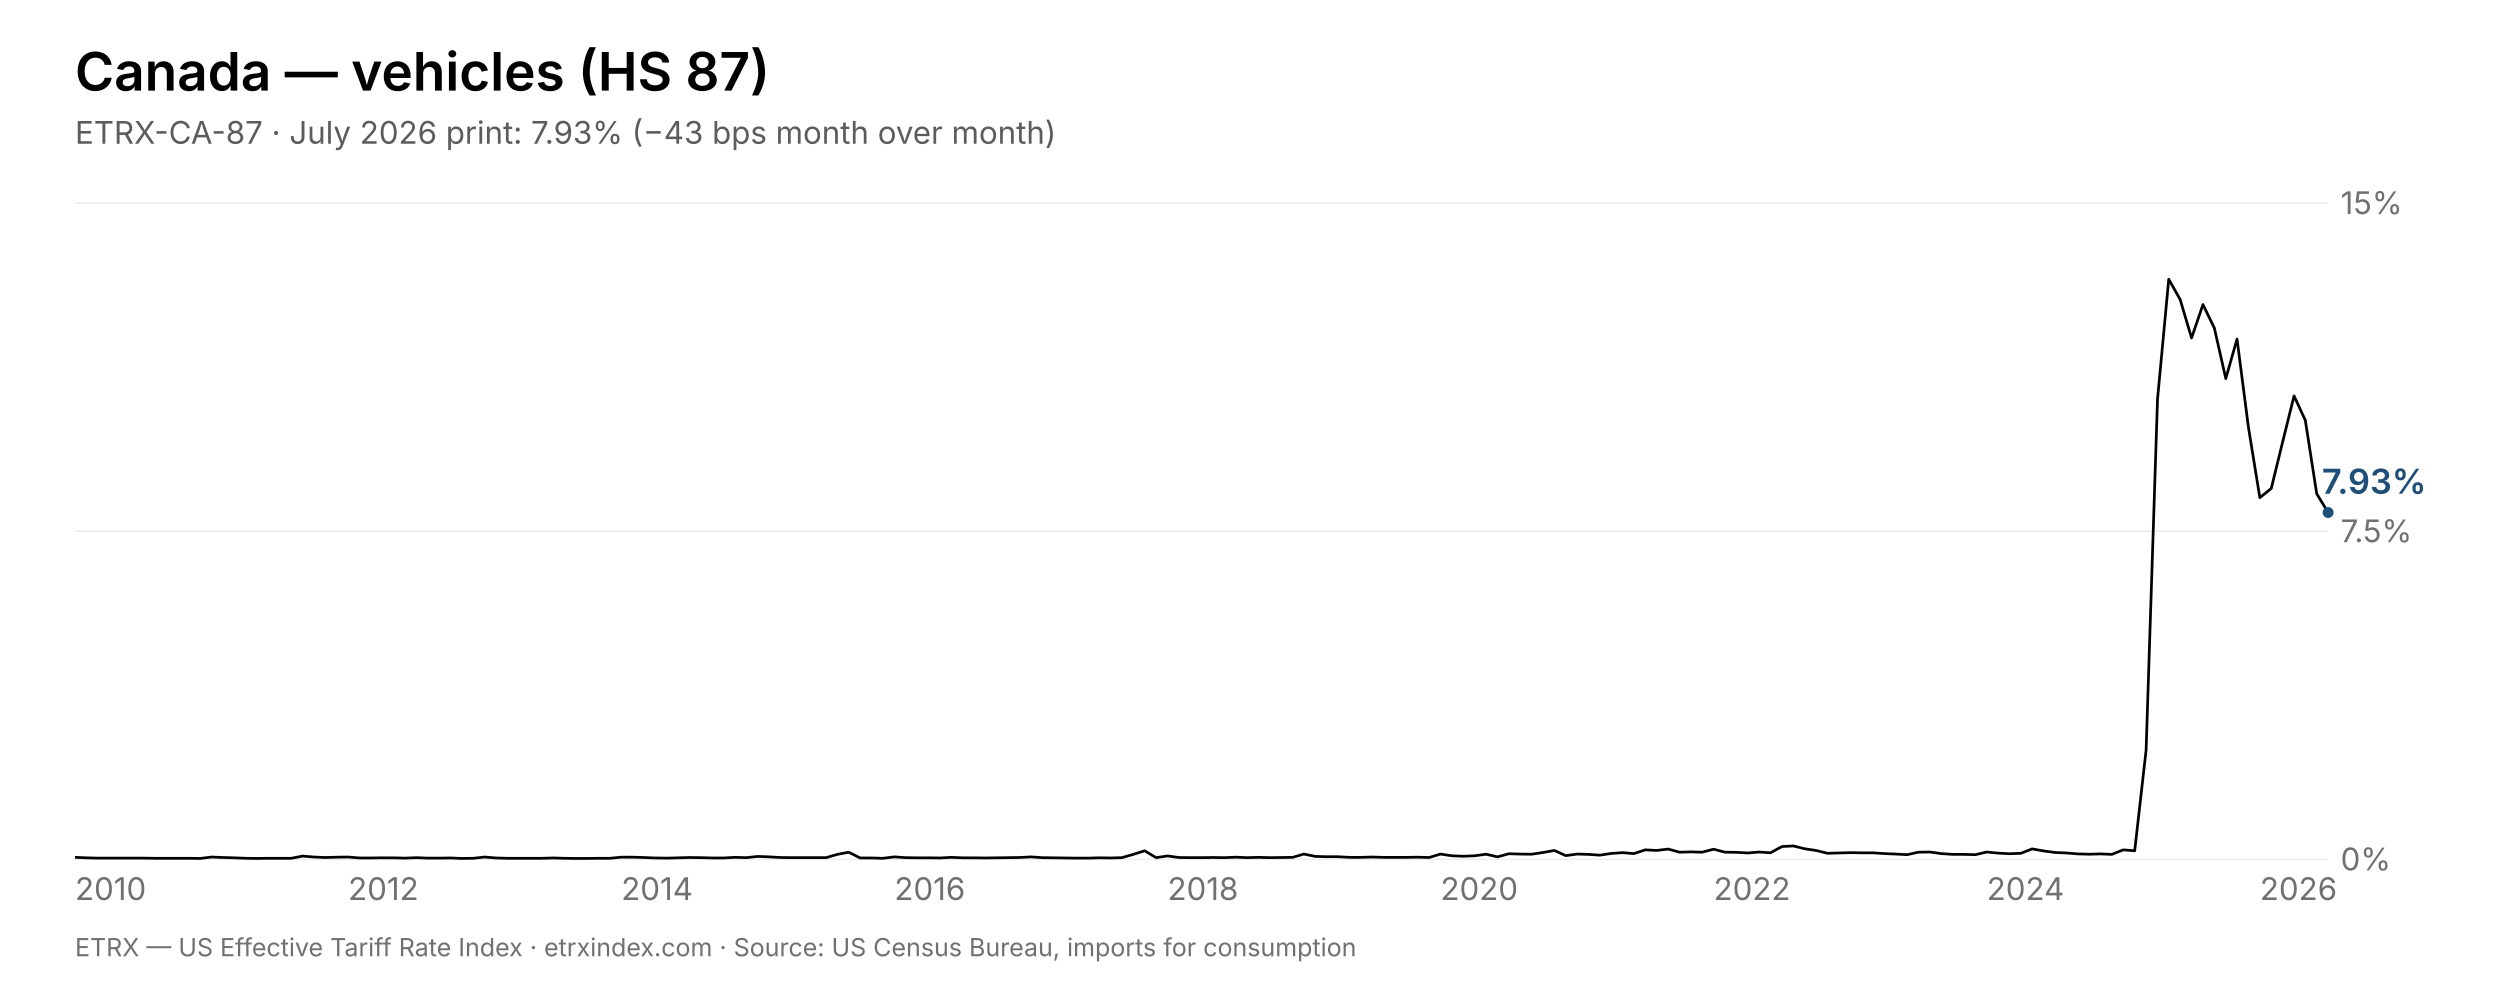
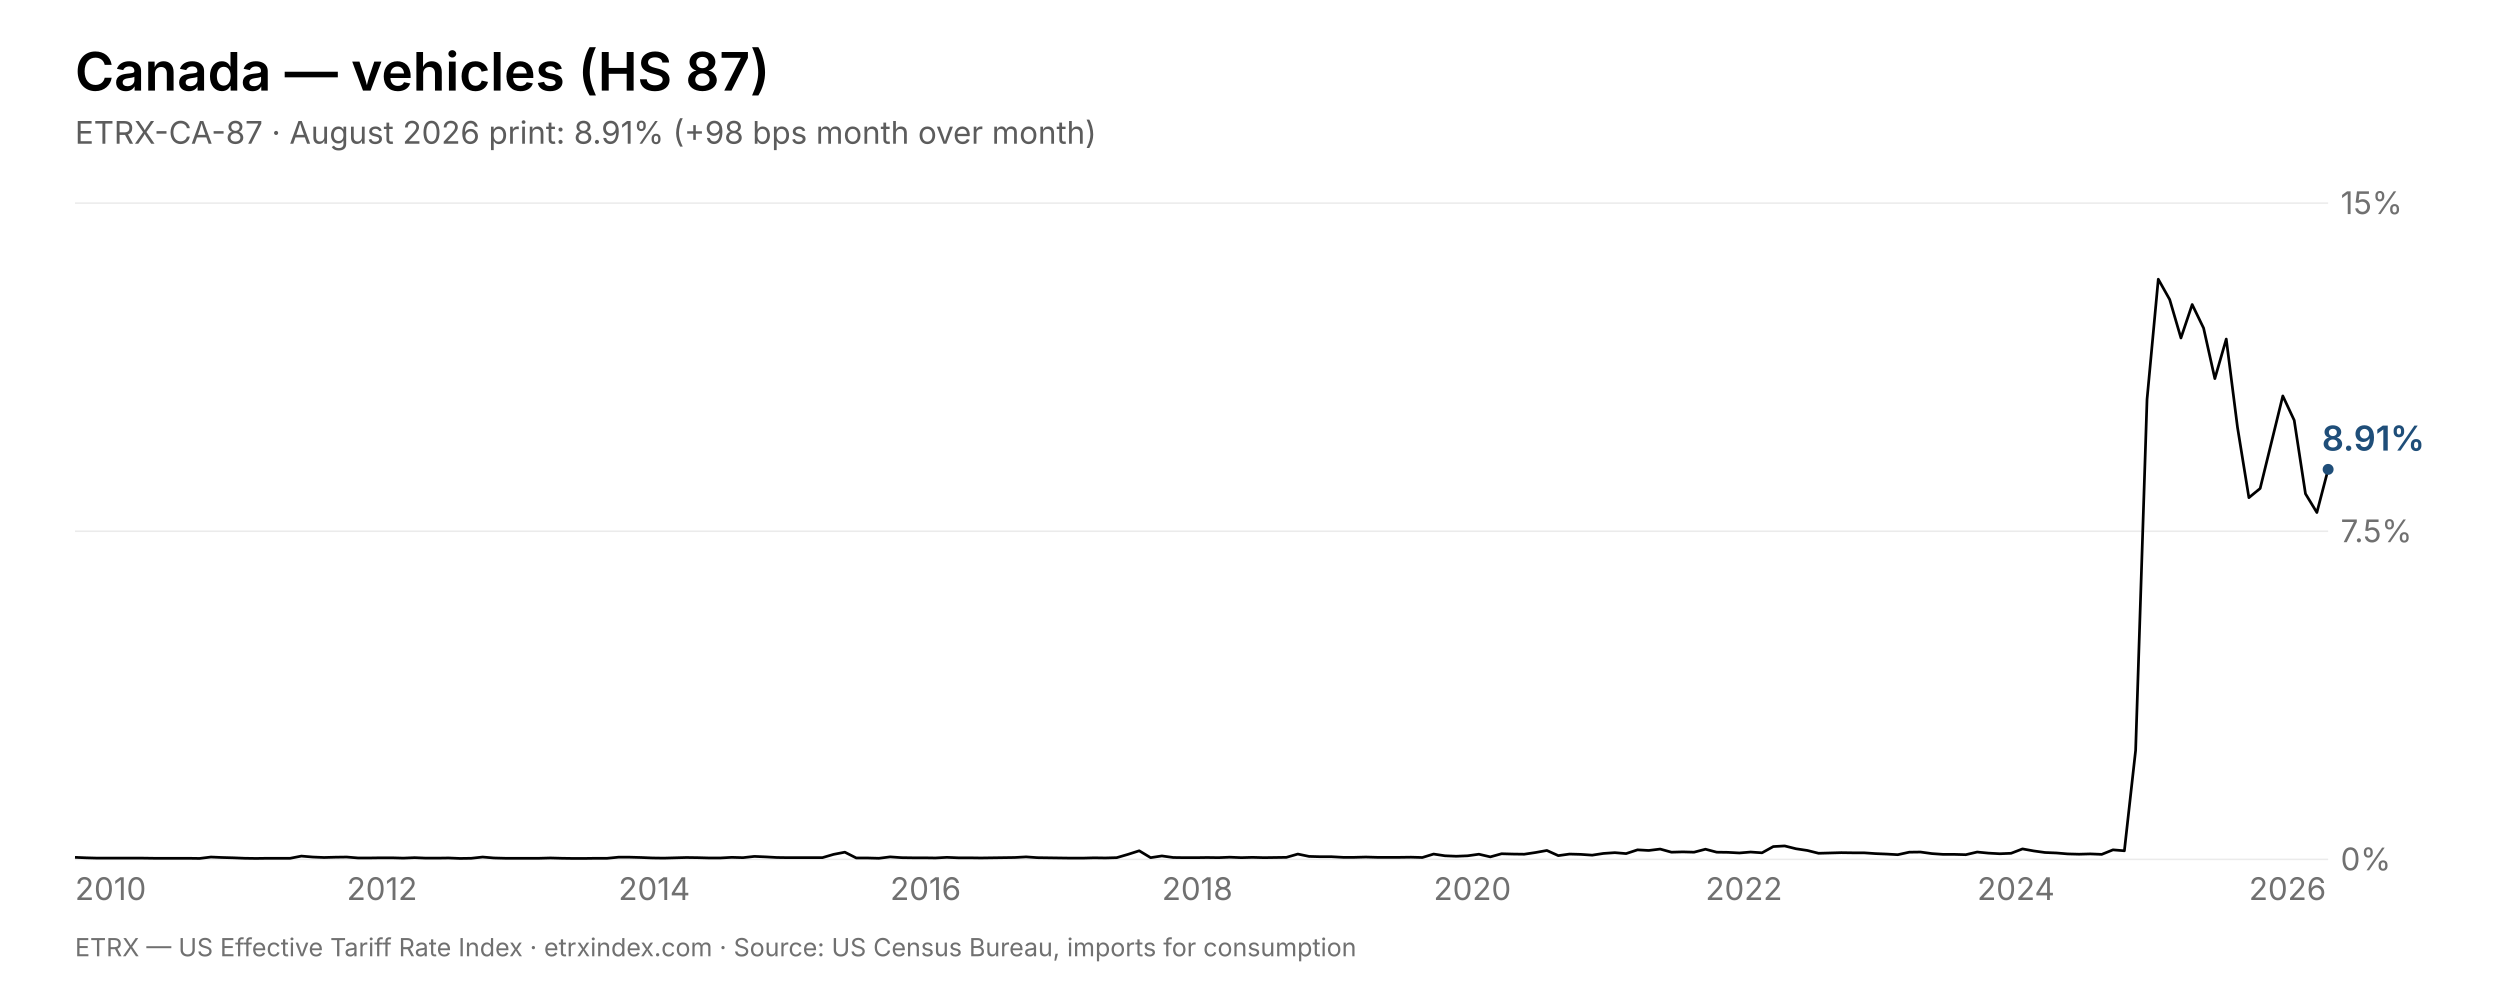
<svg xmlns="http://www.w3.org/2000/svg" viewBox="0 0 1600 640" width="1600" height="640" font-family="Inter, Helvetica, Arial, sans-serif">
  <rect width="1600" height="640" fill="#fff" />
  <text x="48" y="58" font-size="34" font-weight="600" fill="#000000">Canada — vehicles (HS 87)</text>
-   <text x="48" y="92" font-size="20" fill="rgba(0,0,0,0.64)">ETRX-CA-87 · July 2026 print: 7.93% (−43 bps month over month)</text>
+   <text x="48" y="92" font-size="20" fill="rgba(0,0,0,0.64)">ETRX-CA-87 · August 2026 print: 8.91% (+98 bps month over month)</text>
  <line x1="48" y1="550.0" x2="1490" y2="550.0" stroke="rgba(0,0,0,0.08)" stroke-width="1" />
  <text x="1498" y="557.0" font-size="20" fill="rgba(0,0,0,0.56)">0%</text>
  <line x1="48" y1="340.0" x2="1490" y2="340.0" stroke="rgba(0,0,0,0.08)" stroke-width="1" />
  <text x="1498" y="347.0" font-size="20" fill="rgba(0,0,0,0.56)">7.5%</text>
  <line x1="48" y1="130.0" x2="1490" y2="130.0" stroke="rgba(0,0,0,0.08)" stroke-width="1" />
  <text x="1498" y="137.0" font-size="20" fill="rgba(0,0,0,0.56)">15%</text>
  <text x="48.0" y="576" font-size="20" fill="rgba(0,0,0,0.56)">2010</text>
-   <text x="222.8" y="576" font-size="20" fill="rgba(0,0,0,0.56)">2012</text>
-   <text x="397.6" y="576" font-size="20" fill="rgba(0,0,0,0.56)">2014</text>
-   <text x="572.4" y="576" font-size="20" fill="rgba(0,0,0,0.56)">2016</text>
-   <text x="747.2" y="576" font-size="20" fill="rgba(0,0,0,0.56)">2018</text>
-   <text x="921.9" y="576" font-size="20" fill="rgba(0,0,0,0.56)">2020</text>
-   <text x="1096.7" y="576" font-size="20" fill="rgba(0,0,0,0.56)">2022</text>
-   <text x="1271.5" y="576" font-size="20" fill="rgba(0,0,0,0.56)">2024</text>
-   <text x="1446.3" y="576" font-size="20" fill="rgba(0,0,0,0.56)">2026</text>
-   <polyline points="48.0,548.7 55.3,549.0 62.6,549.2 69.8,549.2 77.1,549.2 84.4,549.2 91.7,549.2 99.0,549.3 106.3,549.3 113.5,549.3 120.8,549.3 128.1,549.4 135.4,548.5 142.7,548.8 150.0,549.0 157.2,549.3 164.5,549.4 171.8,549.3 179.1,549.3 186.4,549.3 193.7,547.9 200.9,548.5 208.2,548.8 215.5,548.6 222.8,548.5 230.1,549.1 237.4,549.1 244.6,549.0 251.9,549.0 259.2,549.2 266.5,548.9 273.8,549.2 281.1,549.2 288.3,549.1 295.6,549.4 302.9,549.3 310.2,548.5 317.5,549.1 324.7,549.3 332.0,549.3 339.3,549.3 346.6,549.3 353.9,549.1 361.2,549.3 368.4,549.4 375.7,549.4 383.0,549.3 390.3,549.3 397.6,548.6 404.9,548.6 412.1,548.8 419.4,549.1 426.7,549.2 434.0,549.0 441.3,548.8 448.6,548.9 455.8,549.1 463.1,549.1 470.4,548.7 477.7,548.9 485.0,548.1 492.3,548.4 499.5,548.8 506.8,548.9 514.1,548.9 521.4,548.9 528.7,548.9 535.9,546.8 543.2,545.4 550.5,549.1 557.8,549.1 565.1,549.3 572.4,548.4 579.6,548.9 586.9,549.0 594.2,549.0 601.5,549.1 608.8,548.7 616.1,549.0 623.3,549.0 630.6,549.1 637.9,549.0 645.2,548.9 652.5,548.8 659.8,548.4 667.0,548.9 674.3,549.0 681.6,549.1 688.9,549.2 696.2,549.2 703.5,549.0 710.7,549.1 718.0,548.9 725.3,546.8 732.6,544.5 739.9,548.9 747.2,547.8 754.4,548.8 761.7,548.9 769.0,548.9 776.3,548.8 783.6,548.9 790.8,548.6 798.1,548.9 805.4,548.7 812.7,548.9 820.0,548.8 827.3,548.7 834.5,546.6 841.8,548.1 849.1,548.3 856.4,548.3 863.7,548.7 871.0,548.7 878.2,548.5 885.5,548.7 892.8,548.7 900.1,548.7 907.4,548.6 914.7,548.8 921.9,546.6 929.2,547.7 936.5,548.0 943.8,547.7 951.1,546.7 958.4,548.4 965.6,546.4 972.9,546.6 980.2,546.7 987.5,545.6 994.8,544.3 1002.1,547.6 1009.3,546.6 1016.6,546.8 1023.9,547.3 1031.2,546.2 1038.5,545.7 1045.7,546.3 1053.0,543.9 1060.3,544.3 1067.6,543.4 1074.9,545.4 1082.2,545.2 1089.4,545.4 1096.7,543.5 1104.0,545.4 1111.3,545.5 1118.6,545.9 1125.9,545.3 1133.1,545.8 1140.4,541.8 1147.7,541.4 1155.0,543.2 1162.3,544.3 1169.6,546.1 1176.8,545.9 1184.1,545.7 1191.4,545.8 1198.7,545.8 1206.0,546.3 1213.3,546.6 1220.5,547.0 1227.8,545.4 1235.1,545.3 1242.4,546.3 1249.7,546.8 1256.9,546.8 1264.2,547.0 1271.5,545.3 1278.8,546.0 1286.1,546.4 1293.4,546.1 1300.6,543.3 1307.9,544.6 1315.2,545.6 1322.5,545.9 1329.8,546.5 1337.1,546.7 1344.3,546.5 1351.6,546.8 1358.9,543.9 1366.2,544.5 1373.5,480.2 1380.8,255.6 1388.0,178.7 1395.3,191.7 1402.6,216.3 1409.9,194.9 1417.2,210.0 1424.5,242.3 1431.7,217.0 1439.0,273.5 1446.3,318.5 1453.6,312.6 1460.9,282.8 1468.2,253.4 1475.4,269.0 1482.7,316.0 1490.0,328.0" fill="none" stroke="#000000" stroke-width="1.75" stroke-linejoin="round" />
-   <circle cx="1490.0" cy="328.0" r="3.5" fill="#1f4e79" />
-   <text x="1486.0" y="316.0" font-size="22" font-weight="600" fill="#1f4e79">7.93%</text>
+   <text x="221.9" y="576" font-size="20" fill="rgba(0,0,0,0.56)">2012</text>
+   <text x="395.8" y="576" font-size="20" fill="rgba(0,0,0,0.56)">2014</text>
+   <text x="569.7" y="576" font-size="20" fill="rgba(0,0,0,0.56)">2016</text>
+   <text x="743.6" y="576" font-size="20" fill="rgba(0,0,0,0.56)">2018</text>
+   <text x="917.5" y="576" font-size="20" fill="rgba(0,0,0,0.56)">2020</text>
+   <text x="1091.5" y="576" font-size="20" fill="rgba(0,0,0,0.56)">2022</text>
+   <text x="1265.4" y="576" font-size="20" fill="rgba(0,0,0,0.56)">2024</text>
+   <text x="1439.3" y="576" font-size="20" fill="rgba(0,0,0,0.56)">2026</text>
+   <polyline points="48.0,548.7 55.2,549.0 62.5,549.2 69.7,549.2 77.0,549.2 84.2,549.2 91.5,549.2 98.7,549.3 106.0,549.3 113.2,549.3 120.5,549.3 127.7,549.4 135.0,548.5 142.2,548.8 149.4,549.0 156.7,549.3 163.9,549.4 171.2,549.3 178.4,549.3 185.7,549.3 192.9,547.9 200.2,548.5 207.4,548.8 214.7,548.6 221.9,548.5 229.2,549.1 236.4,549.1 243.6,549.0 250.9,549.0 258.1,549.2 265.4,548.9 272.6,549.2 279.9,549.2 287.1,549.1 294.4,549.4 301.6,549.3 308.9,548.5 316.1,549.1 323.4,549.3 330.6,549.3 337.8,549.3 345.1,549.3 352.3,549.1 359.6,549.3 366.8,549.4 374.1,549.4 381.3,549.3 388.6,549.3 395.8,548.6 403.1,548.6 410.3,548.8 417.6,549.1 424.8,549.2 432.1,549.0 439.3,548.8 446.5,548.9 453.8,549.1 461.0,549.1 468.3,548.7 475.5,548.9 482.8,548.1 490.0,548.4 497.3,548.8 504.5,548.9 511.8,548.9 519.0,548.9 526.3,548.9 533.5,546.8 540.7,545.4 548.0,549.1 555.2,549.1 562.5,549.3 569.7,548.4 577.0,548.9 584.2,549.0 591.5,549.0 598.7,549.1 606.0,548.7 613.2,549.0 620.5,549.0 627.7,549.1 634.9,549.0 642.2,548.9 649.4,548.8 656.7,548.4 663.9,548.9 671.2,549.0 678.4,549.1 685.7,549.2 692.9,549.2 700.2,549.0 707.4,549.1 714.7,548.9 721.9,546.8 729.1,544.5 736.4,548.9 743.6,547.8 750.9,548.8 758.1,548.9 765.4,548.9 772.6,548.8 779.9,548.9 787.1,548.6 794.4,548.9 801.6,548.7 808.9,548.9 816.1,548.8 823.3,548.7 830.6,546.6 837.8,548.1 845.1,548.3 852.3,548.3 859.6,548.7 866.8,548.7 874.1,548.5 881.3,548.7 888.6,548.7 895.8,548.7 903.1,548.6 910.3,548.8 917.5,546.6 924.8,547.7 932.0,548.0 939.3,547.7 946.5,546.7 953.8,548.4 961.0,546.4 968.3,546.6 975.5,546.7 982.8,545.6 990.0,544.3 997.3,547.6 1004.5,546.6 1011.7,546.8 1019.0,547.3 1026.2,546.2 1033.5,545.7 1040.7,546.3 1048.0,543.9 1055.2,544.3 1062.5,543.4 1069.7,545.4 1077.0,545.2 1084.2,545.4 1091.5,543.5 1098.7,545.4 1105.9,545.5 1113.2,545.9 1120.4,545.3 1127.7,545.8 1134.9,541.8 1142.2,541.4 1149.4,543.2 1156.7,544.3 1163.9,546.1 1171.2,545.9 1178.4,545.7 1185.7,545.8 1192.9,545.8 1200.2,546.3 1207.4,546.6 1214.6,547.0 1221.9,545.4 1229.1,545.3 1236.4,546.3 1243.6,546.8 1250.9,546.8 1258.1,547.0 1265.4,545.3 1272.6,546.0 1279.9,546.4 1287.1,546.1 1294.4,543.3 1301.6,544.6 1308.8,545.6 1316.1,545.9 1323.3,546.5 1330.6,546.7 1337.8,546.5 1345.1,546.8 1352.3,543.9 1359.6,544.5 1366.8,480.2 1374.1,255.6 1381.3,178.7 1388.6,191.7 1395.8,216.3 1403.0,194.9 1410.3,210.0 1417.5,242.3 1424.8,217.0 1432.0,273.5 1439.3,318.5 1446.5,312.6 1453.8,282.8 1461.0,253.4 1468.3,269.0 1475.5,316.0 1482.8,328.0 1490.0,300.4" fill="none" stroke="#000000" stroke-width="1.75" stroke-linejoin="round" />
+   <circle cx="1490.0" cy="300.4" r="3.5" fill="#1f4e79" />
+   <text x="1486.0" y="288.4" font-size="22" font-weight="600" fill="#1f4e79">8.91%</text>
  <text x="48" y="612" font-size="16" fill="rgba(0,0,0,0.56)">ETRX — US Effective Tariff Rate Index · etrxindex.com · Source: US Census Bureau, imports for consumption</text>
</svg>
